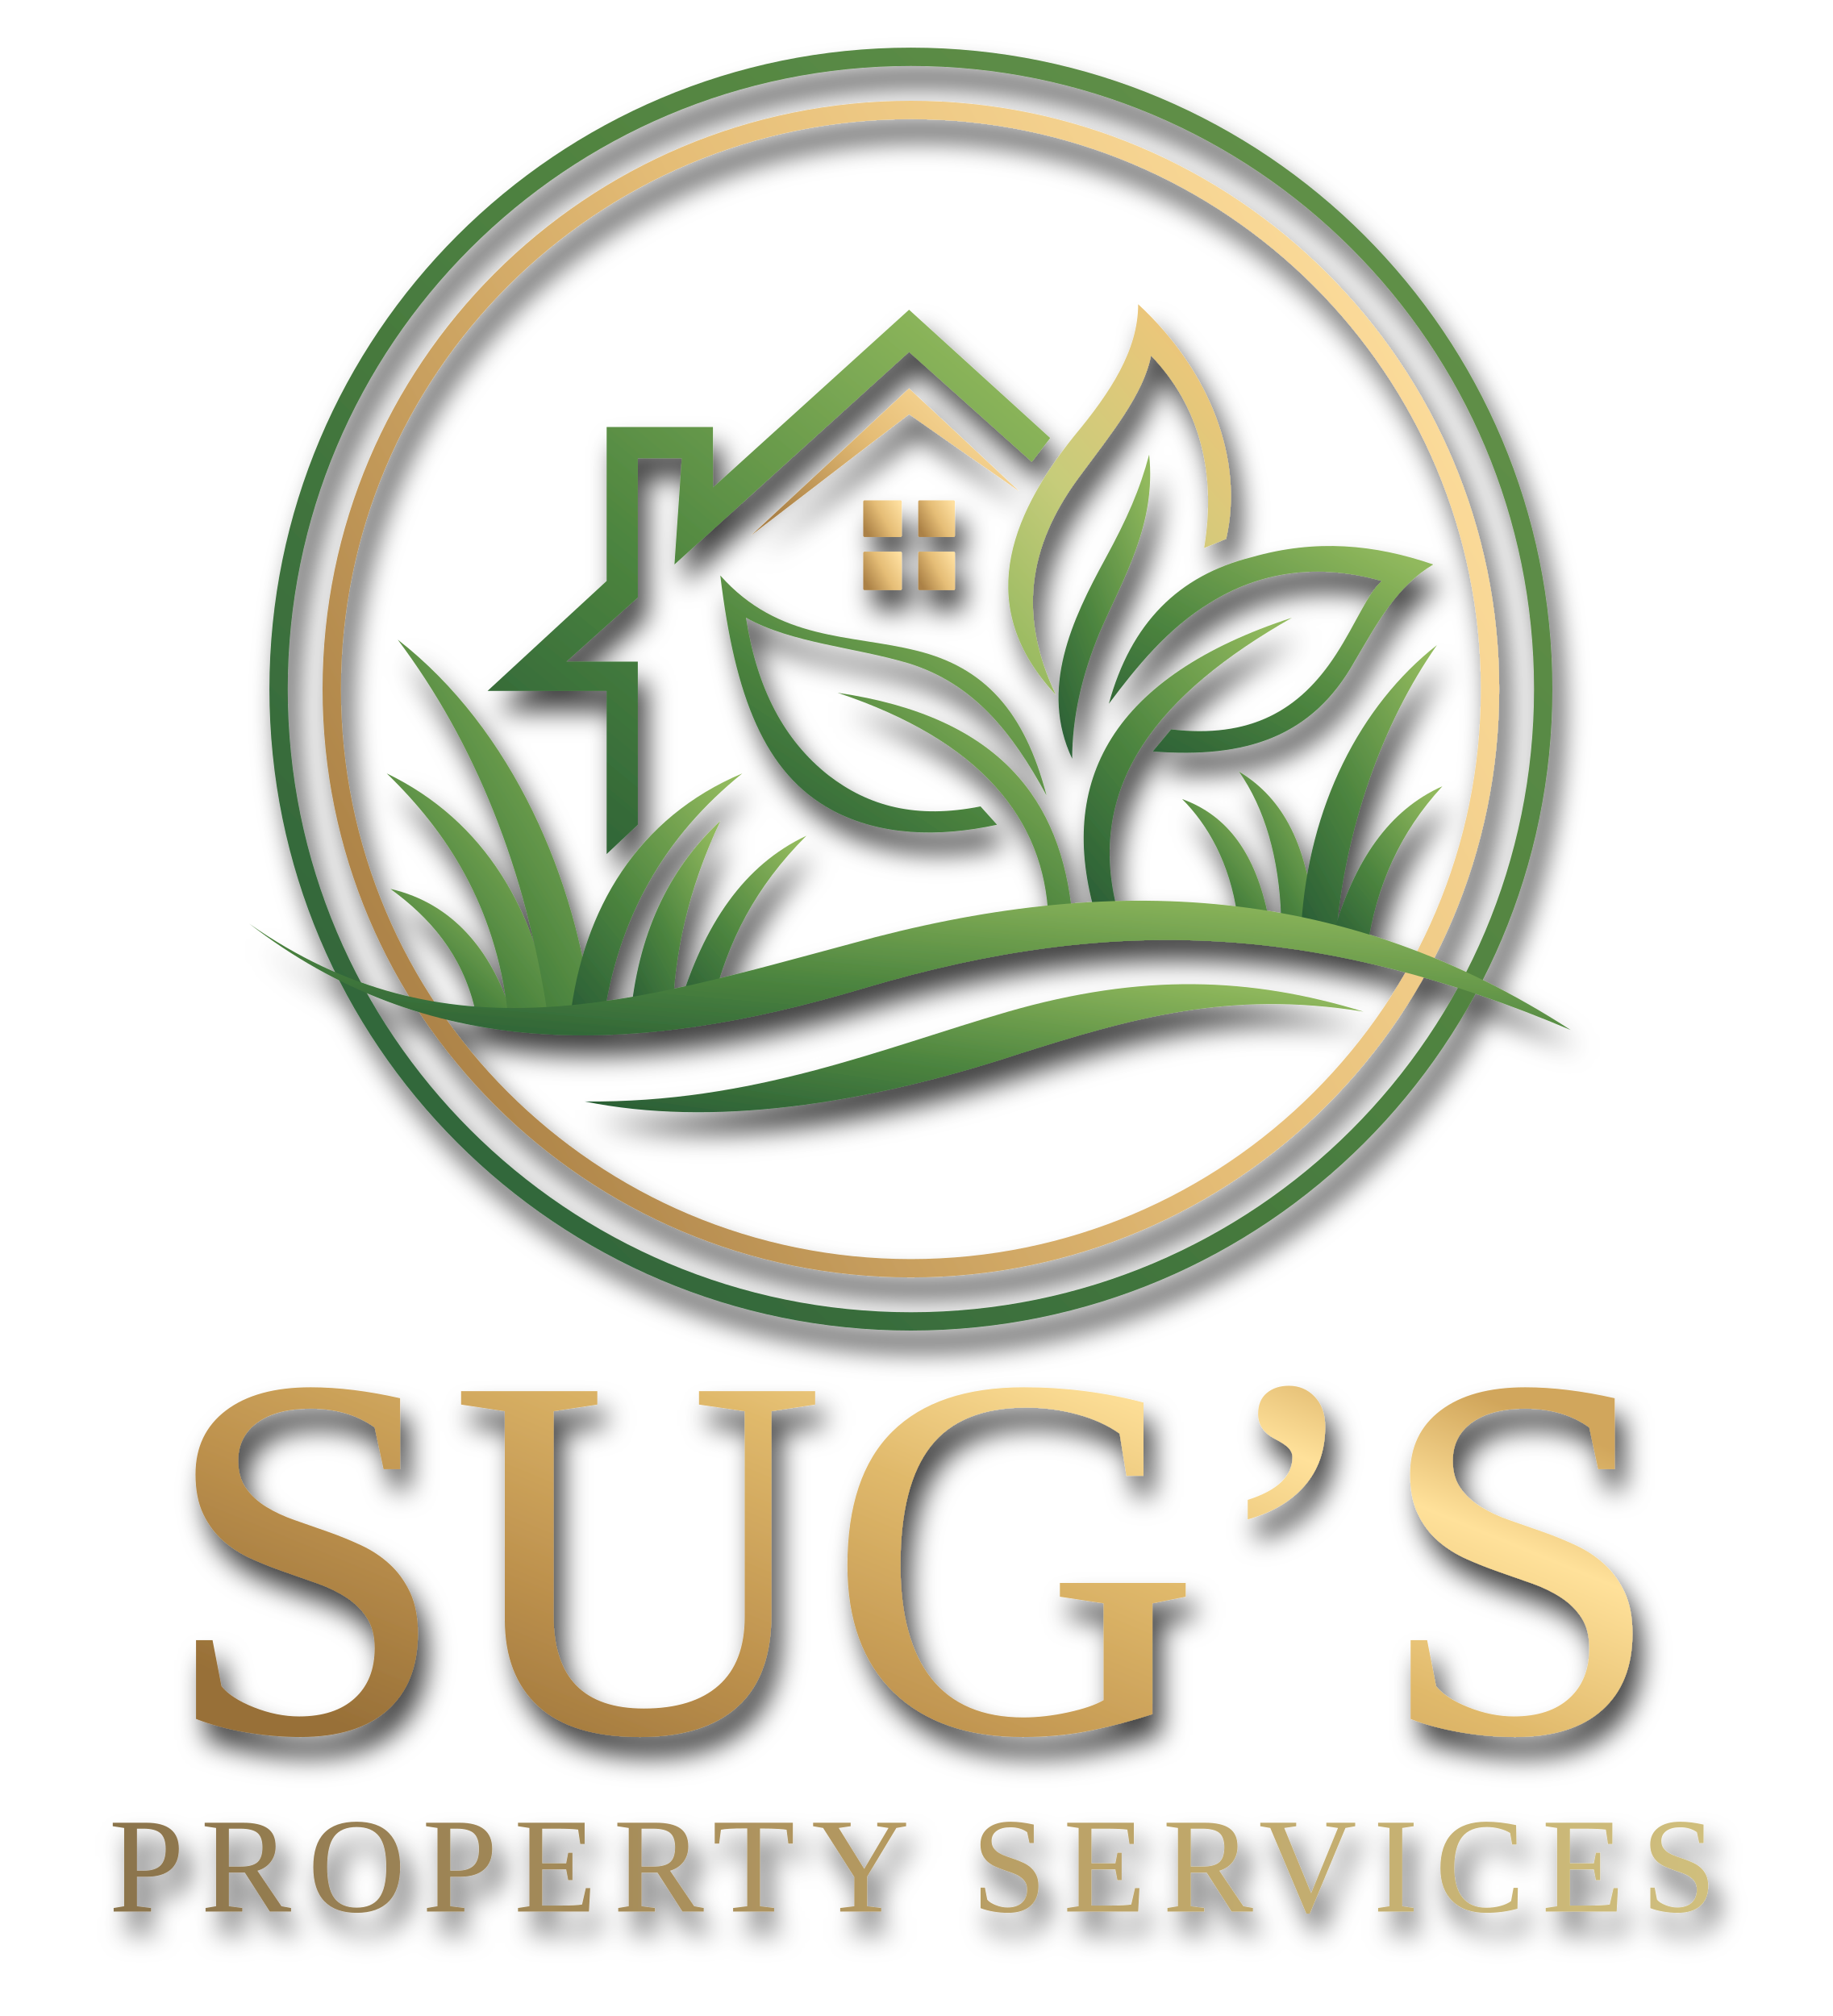
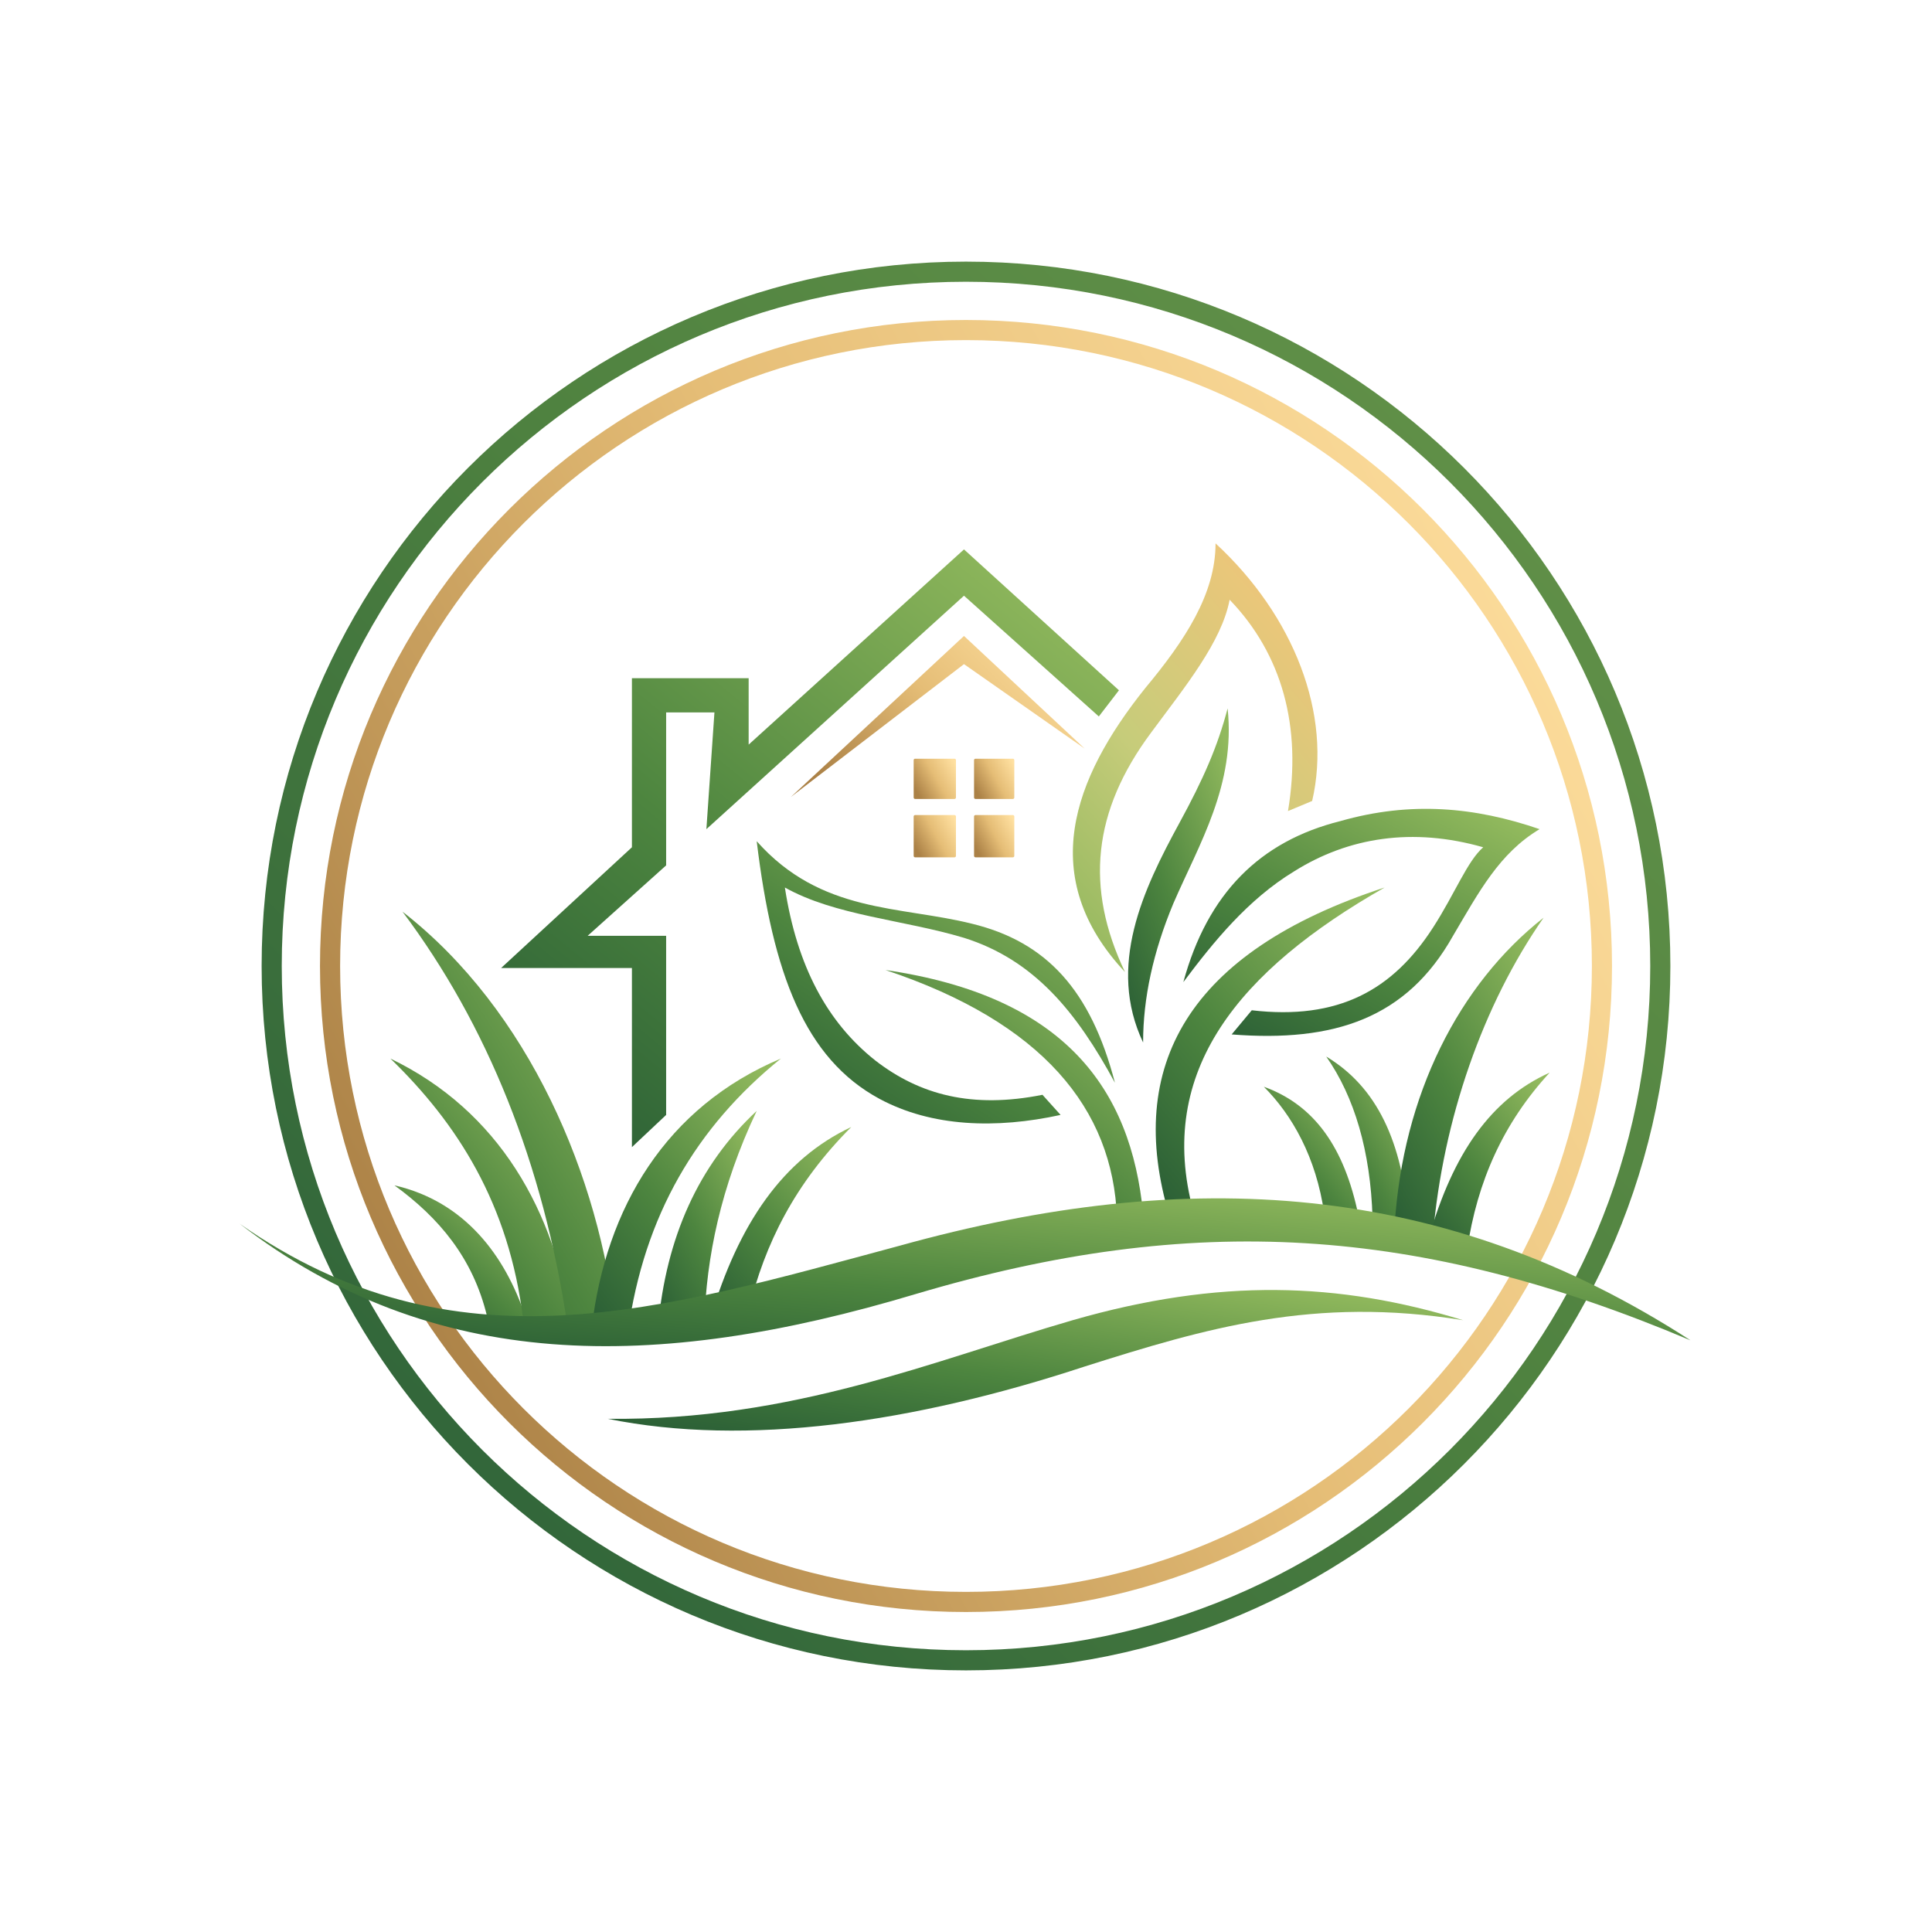
- <svg xmlns="http://www.w3.org/2000/svg" width="1000" height="1100" viewBox="880 220 1000 1100">
+ <svg xmlns="http://www.w3.org/2000/svg" width="960" height="960" viewBox="897 116 960 960">
  <defs>
-     <radialGradient id="background" cx="50%" cy="35%" r="75%">
-       <stop offset="0" stop-color="#292c2e" />
-       <stop offset=".55" stop-color="#181c1e" />
-       <stop offset="1" stop-color="#080e10" />
-     </radialGradient>
    <linearGradient id="green" x1="0" y1="1" x2=".85" y2="0">
      <stop offset="0" stop-color="#285c35" />
      <stop offset=".45" stop-color="#4d853f" />
      <stop offset="1" stop-color="#91b95d" />
    </linearGradient>
    <linearGradient id="ringGreen" x1="0" y1="1" x2="1" y2="0">
      <stop offset="0" stop-color="#285d38" />
      <stop offset=".55" stop-color="#4f8240" />
      <stop offset="1" stop-color="#67954b" />
-     </linearGradient>
-     <linearGradient id="gold" x1="0" y1=".8" x2="1" y2=".2">
-       <stop offset="0" stop-color="#987038" />
-       <stop offset=".28" stop-color="#bd914d" />
-       <stop offset=".6" stop-color="#e0b96b" />
-       <stop offset=".83" stop-color="#ffe19a" />
-       <stop offset="1" stop-color="#d1a65b" />
    </linearGradient>
    <linearGradient id="goldRing" x1="0" y1=".7" x2="1" y2=".15">
      <stop offset="0" stop-color="#ab8146" />
      <stop offset=".5" stop-color="#e5bd76" />
      <stop offset="1" stop-color="#ffe0a0" />
    </linearGradient>
    <linearGradient id="leafGold" x1="0" y1="1" x2=".65" y2="0">
      <stop offset="0" stop-color="#8eb65b" />
      <stop offset=".48" stop-color="#c6cc7a" />
      <stop offset="1" stop-color="#edc67a" />
    </linearGradient>
-     <linearGradient id="smallGold" x1="0" y1="0" x2="1" y2="0">
-       <stop offset="0" stop-color="#8b744c" />
-       <stop offset=".5" stop-color="#b69b62" />
-       <stop offset="1" stop-color="#d0bf7d" />
-     </linearGradient>
-     <filter id="shadow" x="-20%" y="-20%" width="150%" height="160%">
-       <feDropShadow dx="5" dy="11" stdDeviation="7" flood-color="#000000" flood-opacity=".75" />
-     </filter>
-     <filter id="fineTexture" x="0" y="0" width="100%" height="100%">
-       <feTurbulence type="fractalNoise" baseFrequency=".7" numOctaves="3" stitchTiles="stitch" />
-       <feColorMatrix type="saturate" values="0" />
-       <feComponentTransfer>
-         <feFuncA type="linear" slope=".055" />
-       </feComponentTransfer>
-     </filter>
  </defs>
-   <g filter="url(#shadow)">
-     <circle cx="1377" cy="596" r="345" fill="none" stroke="url(#ringGreen)" stroke-width="10" />
-     <circle cx="1377" cy="596" r="316" fill="none" stroke="url(#goldRing)" stroke-width="10" />
-     <path fill="url(#green)" d="       M1146 597       L1211 537       L1211 453       L1269 453       L1269 486       L1376 389       L1453 459       L1443 472       L1376 412       L1248 528       L1252 470       L1228 470       L1228 546       L1189 581       L1228 581       L1228 670       L1211 686       L1211 597 Z" />
-     <path fill="url(#goldRing)" d="       M1290 512       L1376 432       L1436 488       L1376 446 Z" />
-     <g fill="url(#goldRing)">
-       <rect x="1351" y="493" width="21" height="20" rx=".7" />
-       <rect x="1381" y="493" width="20" height="20" rx=".7" />
-       <rect x="1351" y="521" width="21" height="21" rx=".7" />
-       <rect x="1381" y="521" width="20" height="21" rx=".7" />
-     </g>
-     <path fill="url(#leafGold)" d="       M1456 599       C1412 552 1430 503 1466 458       C1486 434 1501 411 1501 386       C1540 422 1559 471 1549 514       L1537 519       C1544 477 1534 441 1508 414       C1504 435 1486 457 1469 480       C1440 519 1436 557 1456 599 Z" />
-     <path fill="url(#green)" d="       M1465 634       C1447 596 1465 558 1483 525       C1495 503 1502 487 1507 468       C1511 506 1493 535 1480 565       C1470 589 1465 612 1465 634 Z" />
-     <path fill="url(#green)" d="       M1451 654       C1439 608 1417 584 1380 575       C1344 566 1305 570 1273 534       C1281 600 1297 642 1334 662       C1360 676 1392 677 1424 670       L1415 660       C1380 667 1354 660 1332 643       C1308 624 1293 596 1287 557       C1312 571 1346 573 1376 582       C1411 593 1432 619 1451 654 Z" />
-     <path fill="url(#green)" d="       M1485 604       C1497 560 1523 534 1563 524       C1598 514 1630 517 1662 528       C1642 540 1632 559 1619 581       C1596 622 1560 634 1509 630       L1519 618       C1562 623 1589 608 1609 577       C1620 560 1626 544 1634 537       C1599 527 1567 532 1540 549       C1517 563 1500 584 1485 604 Z" />
-     <path fill="url(#green)" d="       M1452 721       C1450 667 1415 624 1337 598       C1426 611 1459 657 1465 719 Z" />
-     <path fill="url(#green)" d="       M1478 720       C1456 646 1487 589 1585 557       C1513 598 1471 648 1490 718 Z" />
-     <path fill="url(#green)" d="       M1139 770       C1132 741 1115 721 1093 705       C1128 713 1148 740 1158 770 Z" />
-     <path fill="url(#green)" d="       M1157 772       C1150 714 1124 674 1091 642       C1145 668 1173 718 1181 775 Z" />
-     <path fill="url(#green)" d="       M1179 775       C1167 694 1139 625 1097 569       C1160 618 1195 701 1203 775 Z" />
-     <path fill="url(#green)" d="       M1191 776       C1198 716 1228 666 1285 642       C1243 676 1217 720 1209 778 Z" />
-     <path fill="url(#green)" d="       M1224 775       C1228 731 1244 695 1273 668       C1255 706 1248 741 1247 773 Z" />
-     <path fill="url(#green)" d="       M1250 771       C1264 724 1286 692 1320 676       C1292 704 1277 734 1269 767 Z" />
-     <path fill="url(#green)" d="       M1555 719       C1551 691 1539 670 1525 656       C1550 665 1565 686 1572 720 Z" />
-     <path fill="url(#green)" d="       M1579 721       C1578 688 1570 661 1556 641       C1581 656 1594 683 1597 724 Z" />
-     <path fill="url(#green)" d="       M1590 725       C1594 660 1622 605 1664 572       C1634 615 1614 672 1609 730 Z" />
-     <path fill="url(#green)" d="       M1607 731       C1619 689 1638 662 1667 649       C1644 674 1631 703 1626 737 Z" />
-     <path fill="url(#green)" d="       M1016 724       C1123 799 1225 767 1344 735       C1488 695 1615 703 1737 782       C1602 725 1490 718 1352 759       C1222 798 1112 798 1016 724 Z" />
-     <path fill="url(#green)" d="       M1199 821       C1291 822 1361 792 1430 772       C1503 751 1562 753 1624 772       C1550 760 1496 776 1436 795       C1351 823 1268 835 1199 821 Z" />
+   <circle cx="1377" cy="596" r="345" fill="none" stroke="url(#ringGreen)" stroke-width="10" />
+   <circle cx="1377" cy="596" r="316" fill="none" stroke="url(#goldRing)" stroke-width="10" />
+   <path fill="url(#green)" d="     M1146 597 L1211 537 L1211 453 L1269 453     L1269 486 L1376 389 L1453 459 L1443 472     L1376 412 L1248 528 L1252 470 L1228 470     L1228 546 L1189 581 L1228 581 L1228 670     L1211 686 L1211 597 Z" />
+   <path fill="url(#goldRing)" d="     M1290 512 L1376 432 L1436 488 L1376 446 Z" />
+   <g fill="url(#goldRing)">
+     <rect x="1351" y="493" width="21" height="20" rx=".7" />
+     <rect x="1381" y="493" width="20" height="20" rx=".7" />
+     <rect x="1351" y="521" width="21" height="21" rx=".7" />
+     <rect x="1381" y="521" width="20" height="21" rx=".7" />
  </g>
-   <g filter="url(#shadow)">
-     <text x="1378" y="1165" text-anchor="middle" font-family="'Times New Roman', Times, 'Liberation Serif', serif" font-size="284" font-weight="400" textLength="850" lengthAdjust="spacingAndGlyphs" fill="url(#gold)">SUG’S</text>
-     <text x="1378" y="1263" text-anchor="middle" font-family="'Times New Roman', Times, 'Liberation Serif', serif" font-size="74" font-weight="400" letter-spacing="9" textLength="947" lengthAdjust="spacingAndGlyphs" fill="url(#smallGold)">PROPERTY SERVICES</text>
-   </g>
+   <path fill="url(#leafGold)" d="     M1456 599     C1412 552 1430 503 1466 458     C1486 434 1501 411 1501 386     C1540 422 1559 471 1549 514     L1537 519     C1544 477 1534 441 1508 414     C1504 435 1486 457 1469 480     C1440 519 1436 557 1456 599 Z" />
+   <path fill="url(#green)" d="     M1465 634     C1447 596 1465 558 1483 525     C1495 503 1502 487 1507 468     C1511 506 1493 535 1480 565     C1470 589 1465 612 1465 634 Z" />
+   <path fill="url(#green)" d="     M1451 654     C1439 608 1417 584 1380 575     C1344 566 1305 570 1273 534     C1281 600 1297 642 1334 662     C1360 676 1392 677 1424 670     L1415 660     C1380 667 1354 660 1332 643     C1308 624 1293 596 1287 557     C1312 571 1346 573 1376 582     C1411 593 1432 619 1451 654 Z" />
+   <path fill="url(#green)" d="     M1485 604     C1497 560 1523 534 1563 524     C1598 514 1630 517 1662 528     C1642 540 1632 559 1619 581     C1596 622 1560 634 1509 630     L1519 618     C1562 623 1589 608 1609 577     C1620 560 1626 544 1634 537     C1599 527 1567 532 1540 549     C1517 563 1500 584 1485 604 Z" />
+   <path fill="url(#green)" d="     M1452 721     C1450 667 1415 624 1337 598     C1426 611 1459 657 1465 719 Z" />
+   <path fill="url(#green)" d="     M1478 720     C1456 646 1487 589 1585 557     C1513 598 1471 648 1490 718 Z" />
+   <path fill="url(#green)" d="     M1139 770     C1132 741 1115 721 1093 705     C1128 713 1148 740 1158 770 Z" />
+   <path fill="url(#green)" d="     M1157 772     C1150 714 1124 674 1091 642     C1145 668 1173 718 1181 775 Z" />
+   <path fill="url(#green)" d="     M1179 775     C1167 694 1139 625 1097 569     C1160 618 1195 701 1203 775 Z" />
+   <path fill="url(#green)" d="     M1191 776     C1198 716 1228 666 1285 642     C1243 676 1217 720 1209 778 Z" />
+   <path fill="url(#green)" d="     M1224 775     C1228 731 1244 695 1273 668     C1255 706 1248 741 1247 773 Z" />
+   <path fill="url(#green)" d="     M1250 771     C1264 724 1286 692 1320 676     C1292 704 1277 734 1269 767 Z" />
+   <path fill="url(#green)" d="     M1555 719     C1551 691 1539 670 1525 656     C1550 665 1565 686 1572 720 Z" />
+   <path fill="url(#green)" d="     M1579 721     C1578 688 1570 661 1556 641     C1581 656 1594 683 1597 724 Z" />
+   <path fill="url(#green)" d="     M1590 725     C1594 660 1622 605 1664 572     C1634 615 1614 672 1609 730 Z" />
+   <path fill="url(#green)" d="     M1607 731     C1619 689 1638 662 1667 649     C1644 674 1631 703 1626 737 Z" />
+   <path fill="url(#green)" d="     M1016 724     C1123 799 1225 767 1344 735     C1488 695 1615 703 1737 782     C1602 725 1490 718 1352 759     C1222 798 1112 798 1016 724 Z" />
+   <path fill="url(#green)" d="     M1199 821     C1291 822 1361 792 1430 772     C1503 751 1562 753 1624 772     C1550 760 1496 776 1436 795     C1351 823 1268 835 1199 821 Z" />
</svg>
